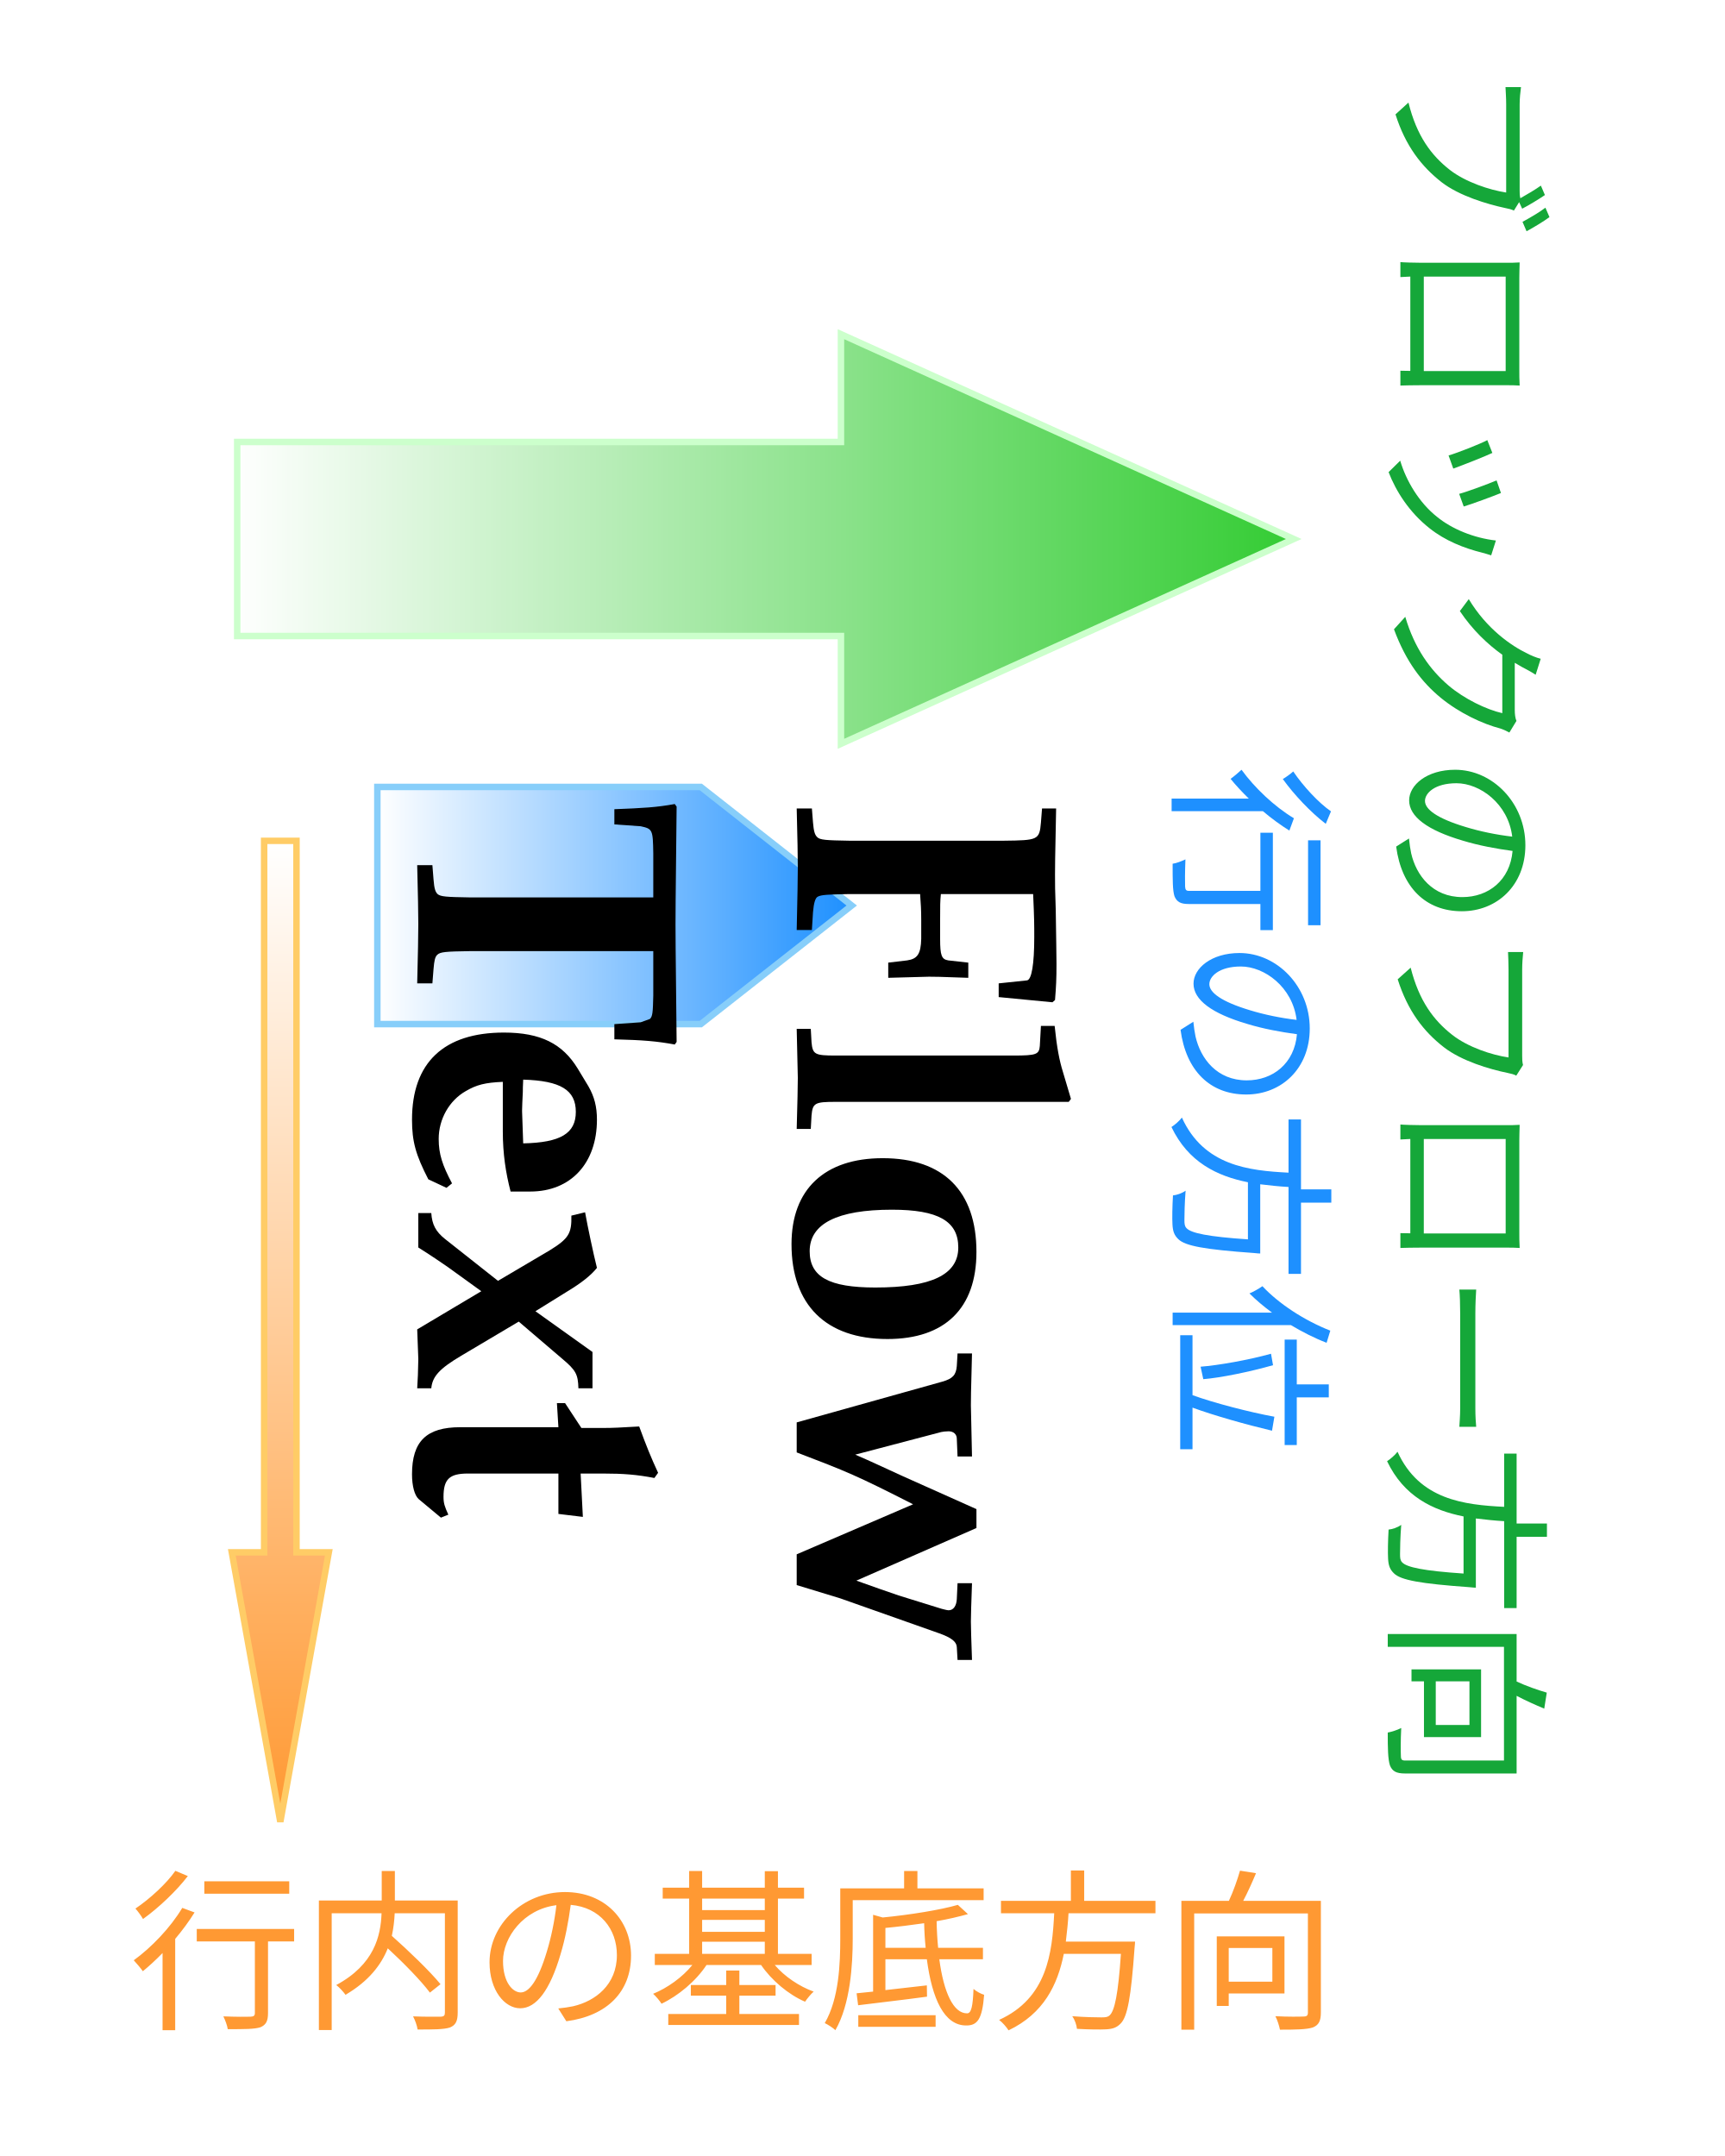
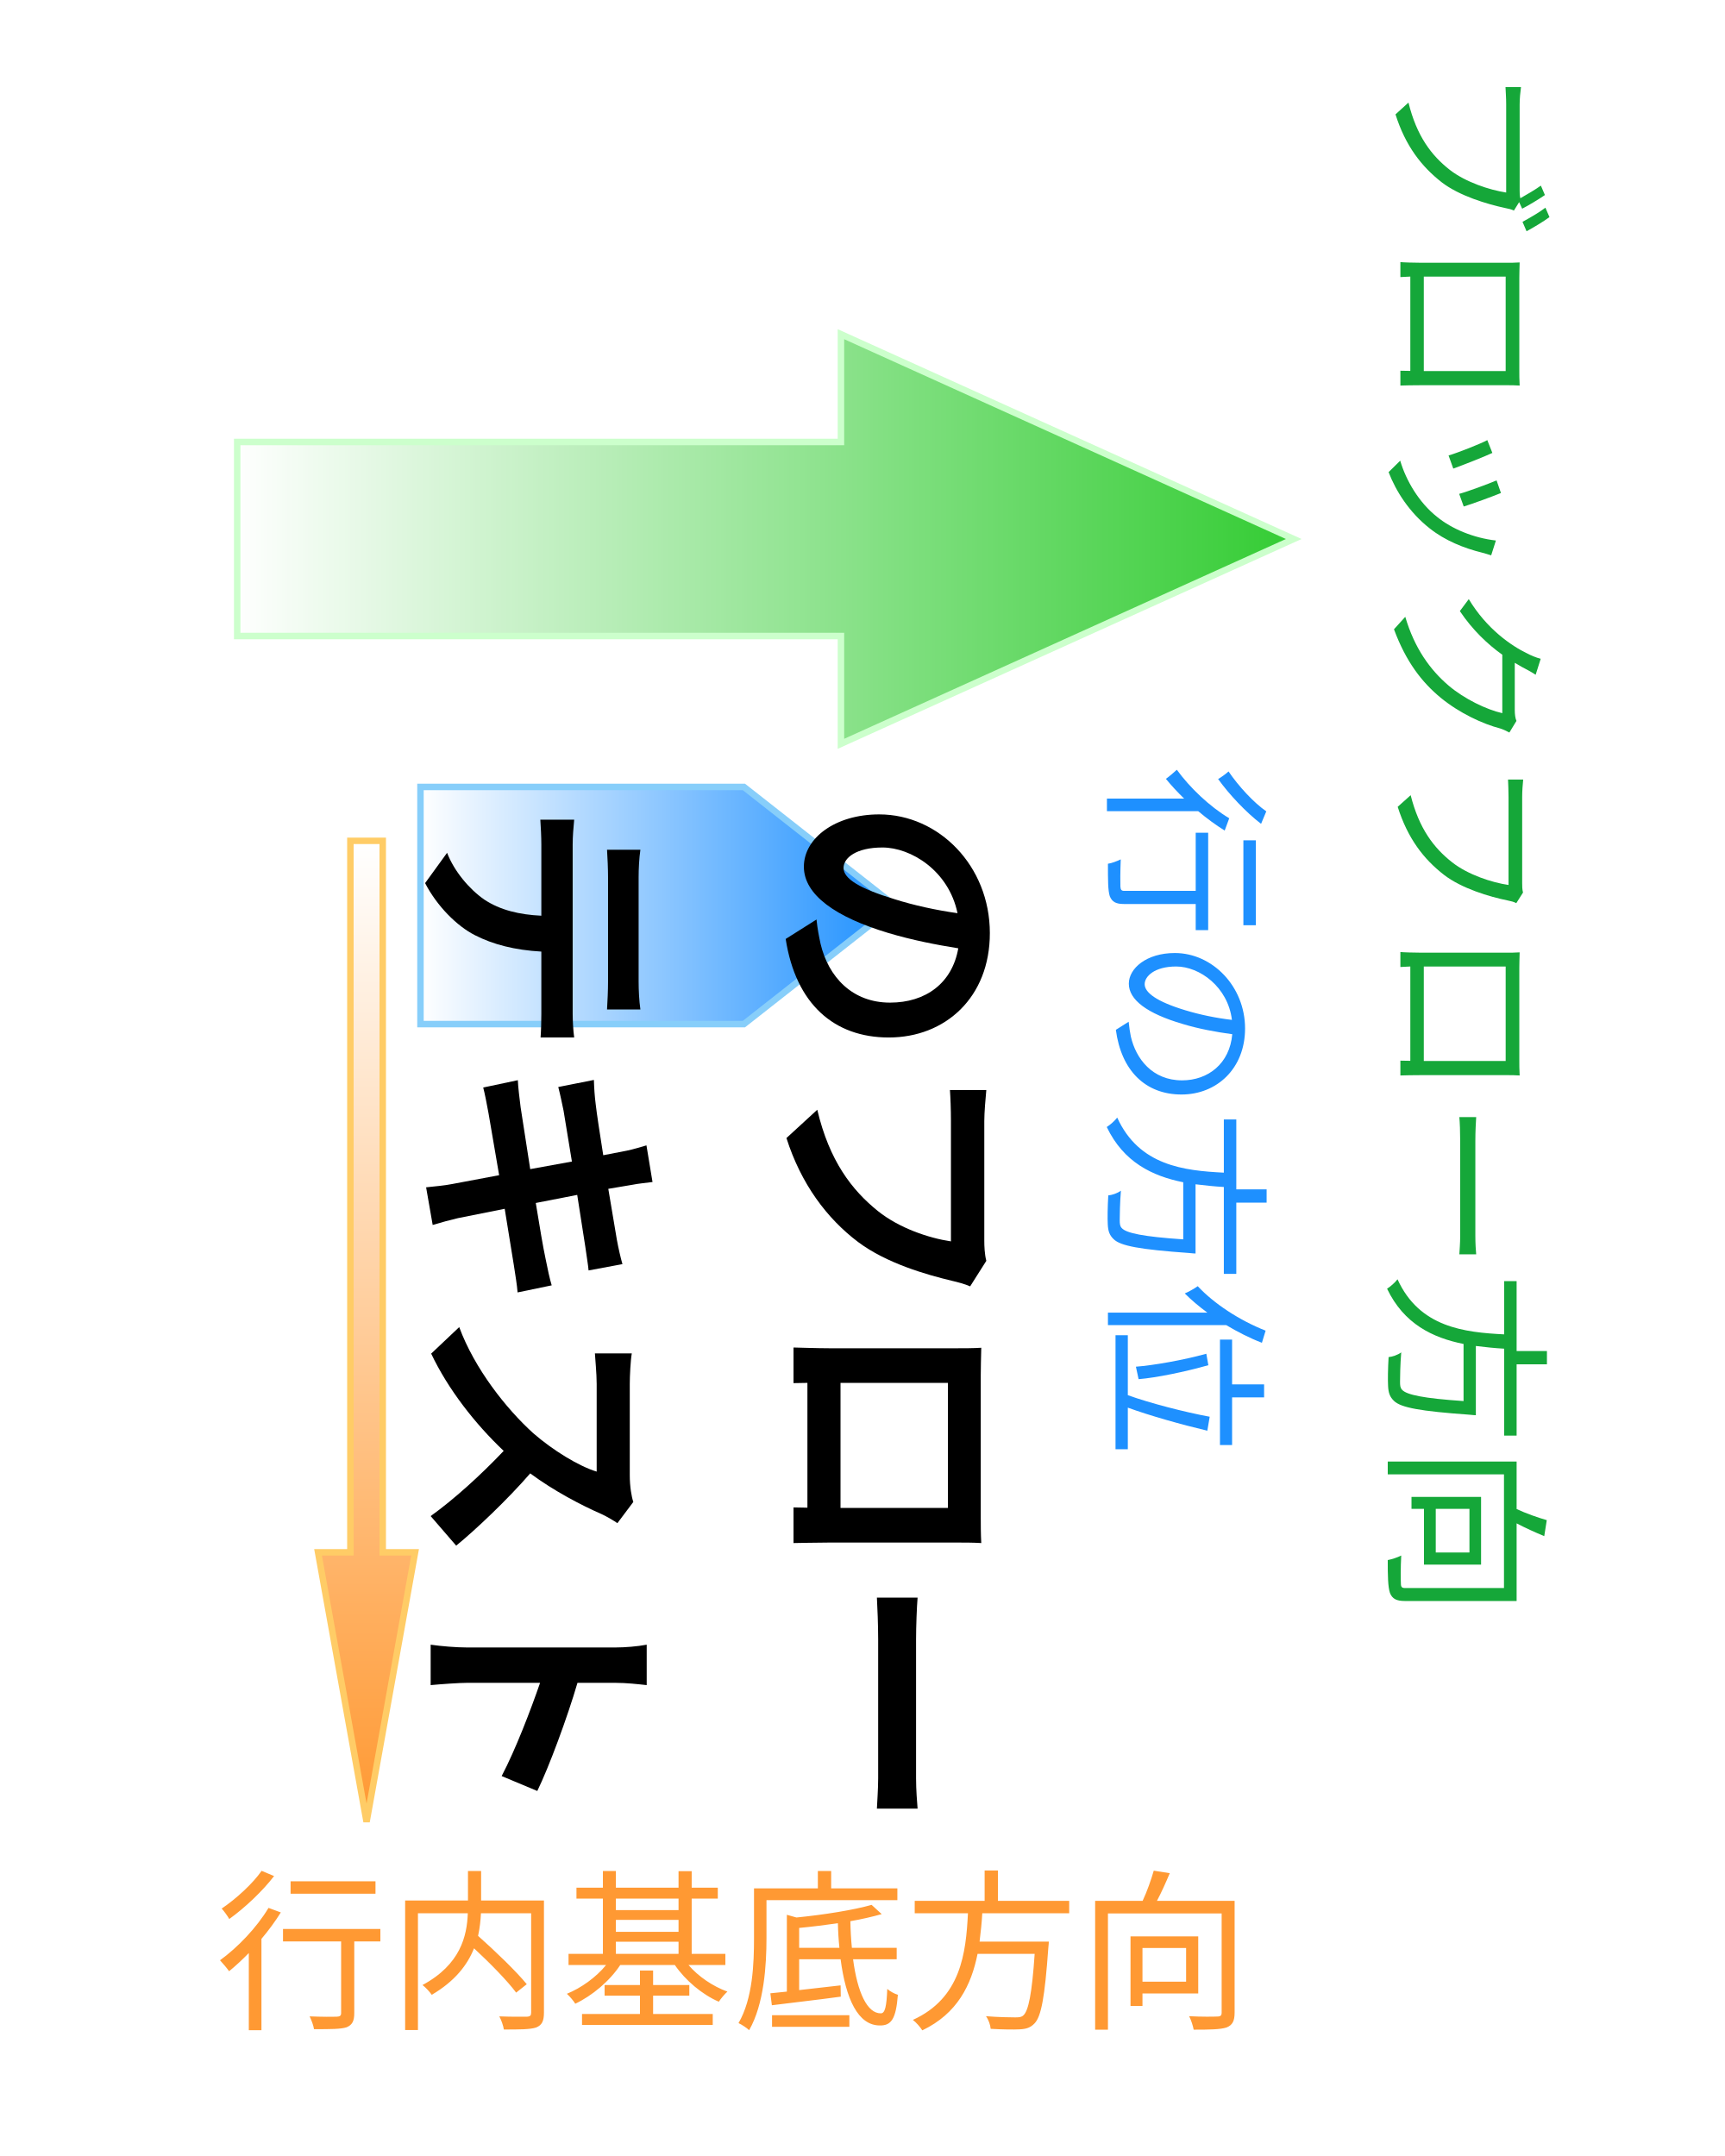
<svg xmlns="http://www.w3.org/2000/svg" xmlns:xlink="http://www.w3.org/1999/xlink" version="1.1" viewBox="0 0 160 200">
  <defs>
    <linearGradient id="gr-line-orientation" gradientUnits="objectBoundingBox" x1="0" y1="1" x2="0" y2="0">
      <stop offset="0" stop-color="white" />
      <stop offset="1" stop-color="dodgerblue" />
    </linearGradient>
    <linearGradient id="gr-block-flow" gradientUnits="objectBoundingBox" x1="0" y1="1" x2="0" y2="0">
      <stop offset="0" stop-color="white" />
      <stop offset="1" stop-color="#33CC33" />
    </linearGradient>
    <linearGradient id="gr-inline-base" gradientUnits="objectBoundingBox" x1="0" y1="1" x2="0" y2="0">
      <stop offset="0" stop-color="white" />
      <stop offset="1" stop-color="#FF9933" />
    </linearGradient>
    <path id="arrow-line-orientation" fill="url(#gr-line-orientation)" stroke-width="0.6" stroke="#87cefa" d="m0,0 l-11,14 v30 h22 v-30 z" />
    <path id="arrow-block-flow" fill="url(#gr-block-flow)" stroke-width="0.6" stroke="#ccffcc" d="m0,0 l19,42 h-10 v56 h-18 v-56 h-10 z" />
    <path id="arrow-inline-base" fill="url(#gr-inline-base)" stroke-width="0.6" stroke="#ffcc66" d="m0,0 l-4.5,25 h3 v66 h3 v-66 h3 z" />
    <text id="text-line-orientation" fill="#1e90ff">行の方位</text>
-     <text id="text-block-flow" fill="#15A739">ブロックのフロー方向</text>
-     <text id="text-inline-base" fill="#ff9933">行内の基底方向</text>
-     <text id="text-run" transform="scale(2.2)" font-weight="bold" font-family="Palatino Linotype" fill="black">
-       <tspan>Flow</tspan>
-       <tspan x="0" y="16">Text</tspan>
+     <text id="text-block-flow" fill="#15A739">ブロックフロー方向</text>
+     <text id="text-inline-base" fill="#ff9933">行内基底方向</text>
+     <text id="text-run" transform="scale(1.5)" font-weight="bold" fill="black">
+       <tspan x="0" y="22">テキスト</tspan>
+       <tspan x="0" y="0">のフロー</tspan>
    </text>
  </defs>
  <g transform="translate(74,74)" stroke="none" font-size="16" font-weight="normal">
-     <g transform="translate(5,10)rotate(90)">
+     <g transform="translate(9,10)rotate(90)">
      <use xlink:href="#arrow-line-orientation" />
-       <use xlink:href="#text-line-orientation" transform="translate(-13,-31)" />
+       <use xlink:href="#text-line-orientation" transform="translate(-13,-21)" />
    </g>
    <g transform="translate(46,-24)rotate(90)">
      <use xlink:href="#arrow-block-flow" />
      <use xlink:href="#text-block-flow" transform="translate(-44, -10)" />
    </g>
-     <g transform="translate(-48,95)rotate(180)">
+     <g transform="translate(-40,95)rotate(180)">
      <use xlink:href="#arrow-inline-base" />
      <use xlink:href="#text-inline-base" transform="rotate(180)translate(-14,18)" />
    </g>
    <use xlink:href="#text-run" transform="rotate(90)" />
  </g>
</svg>
